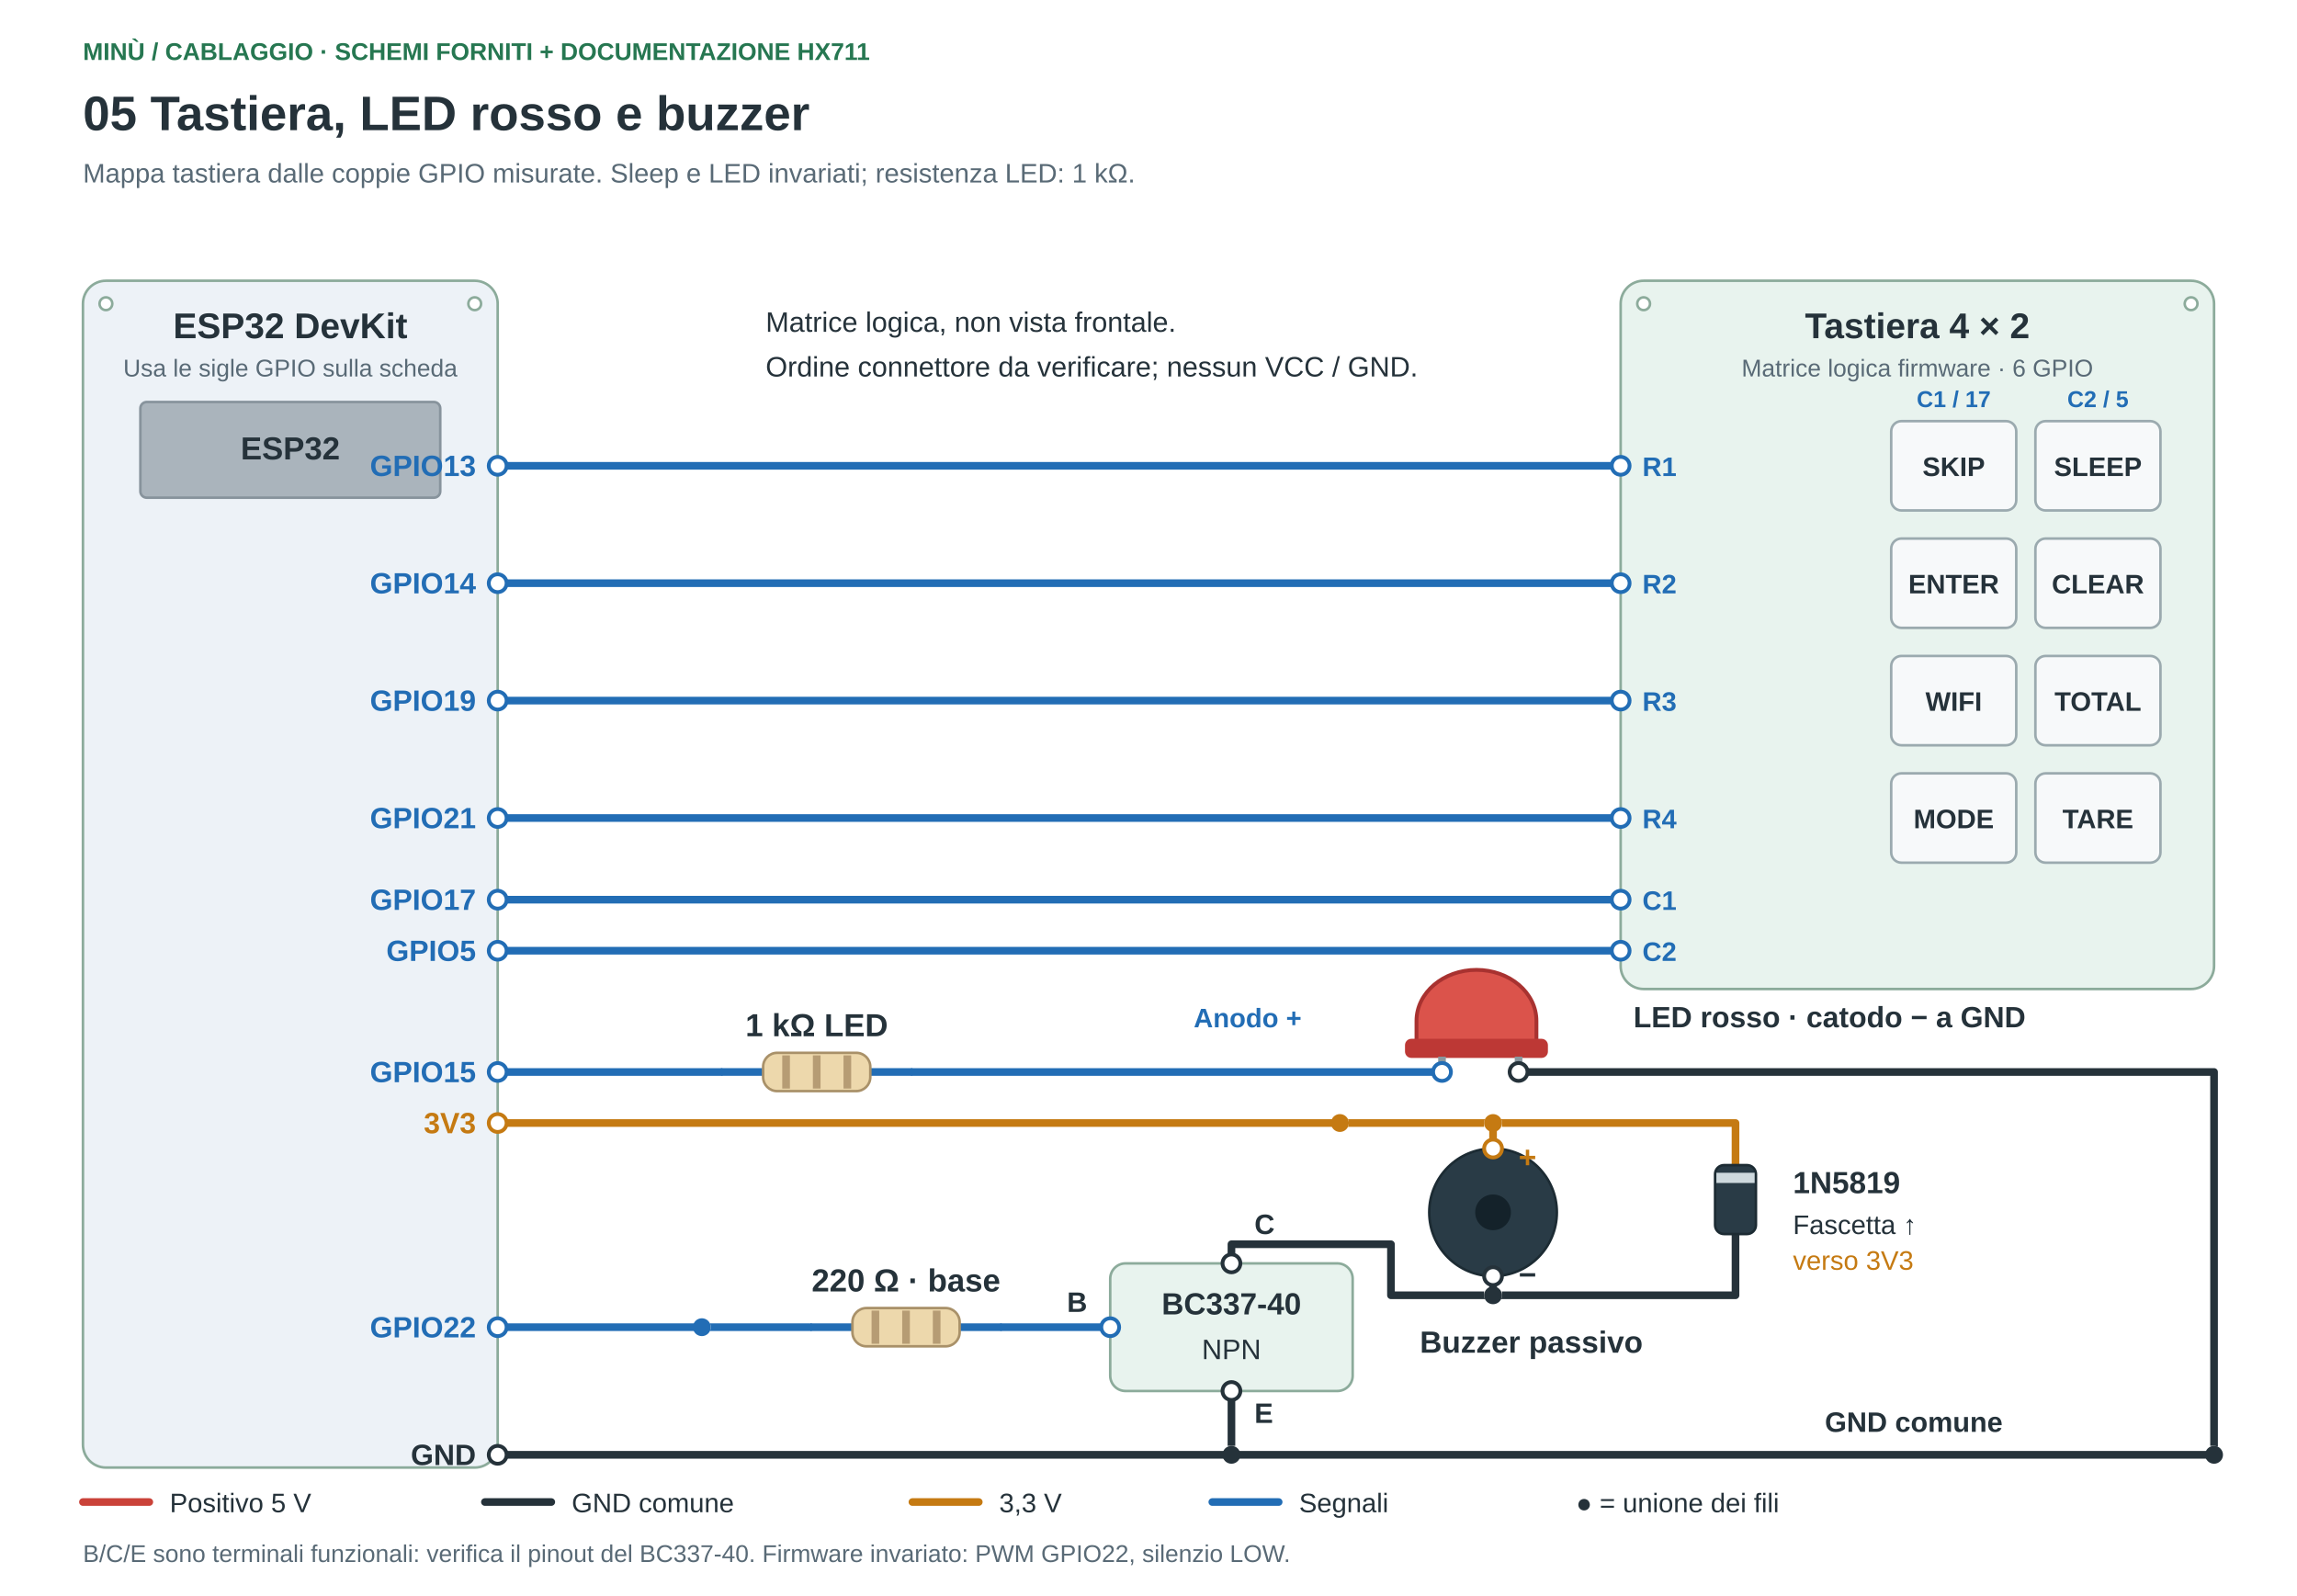
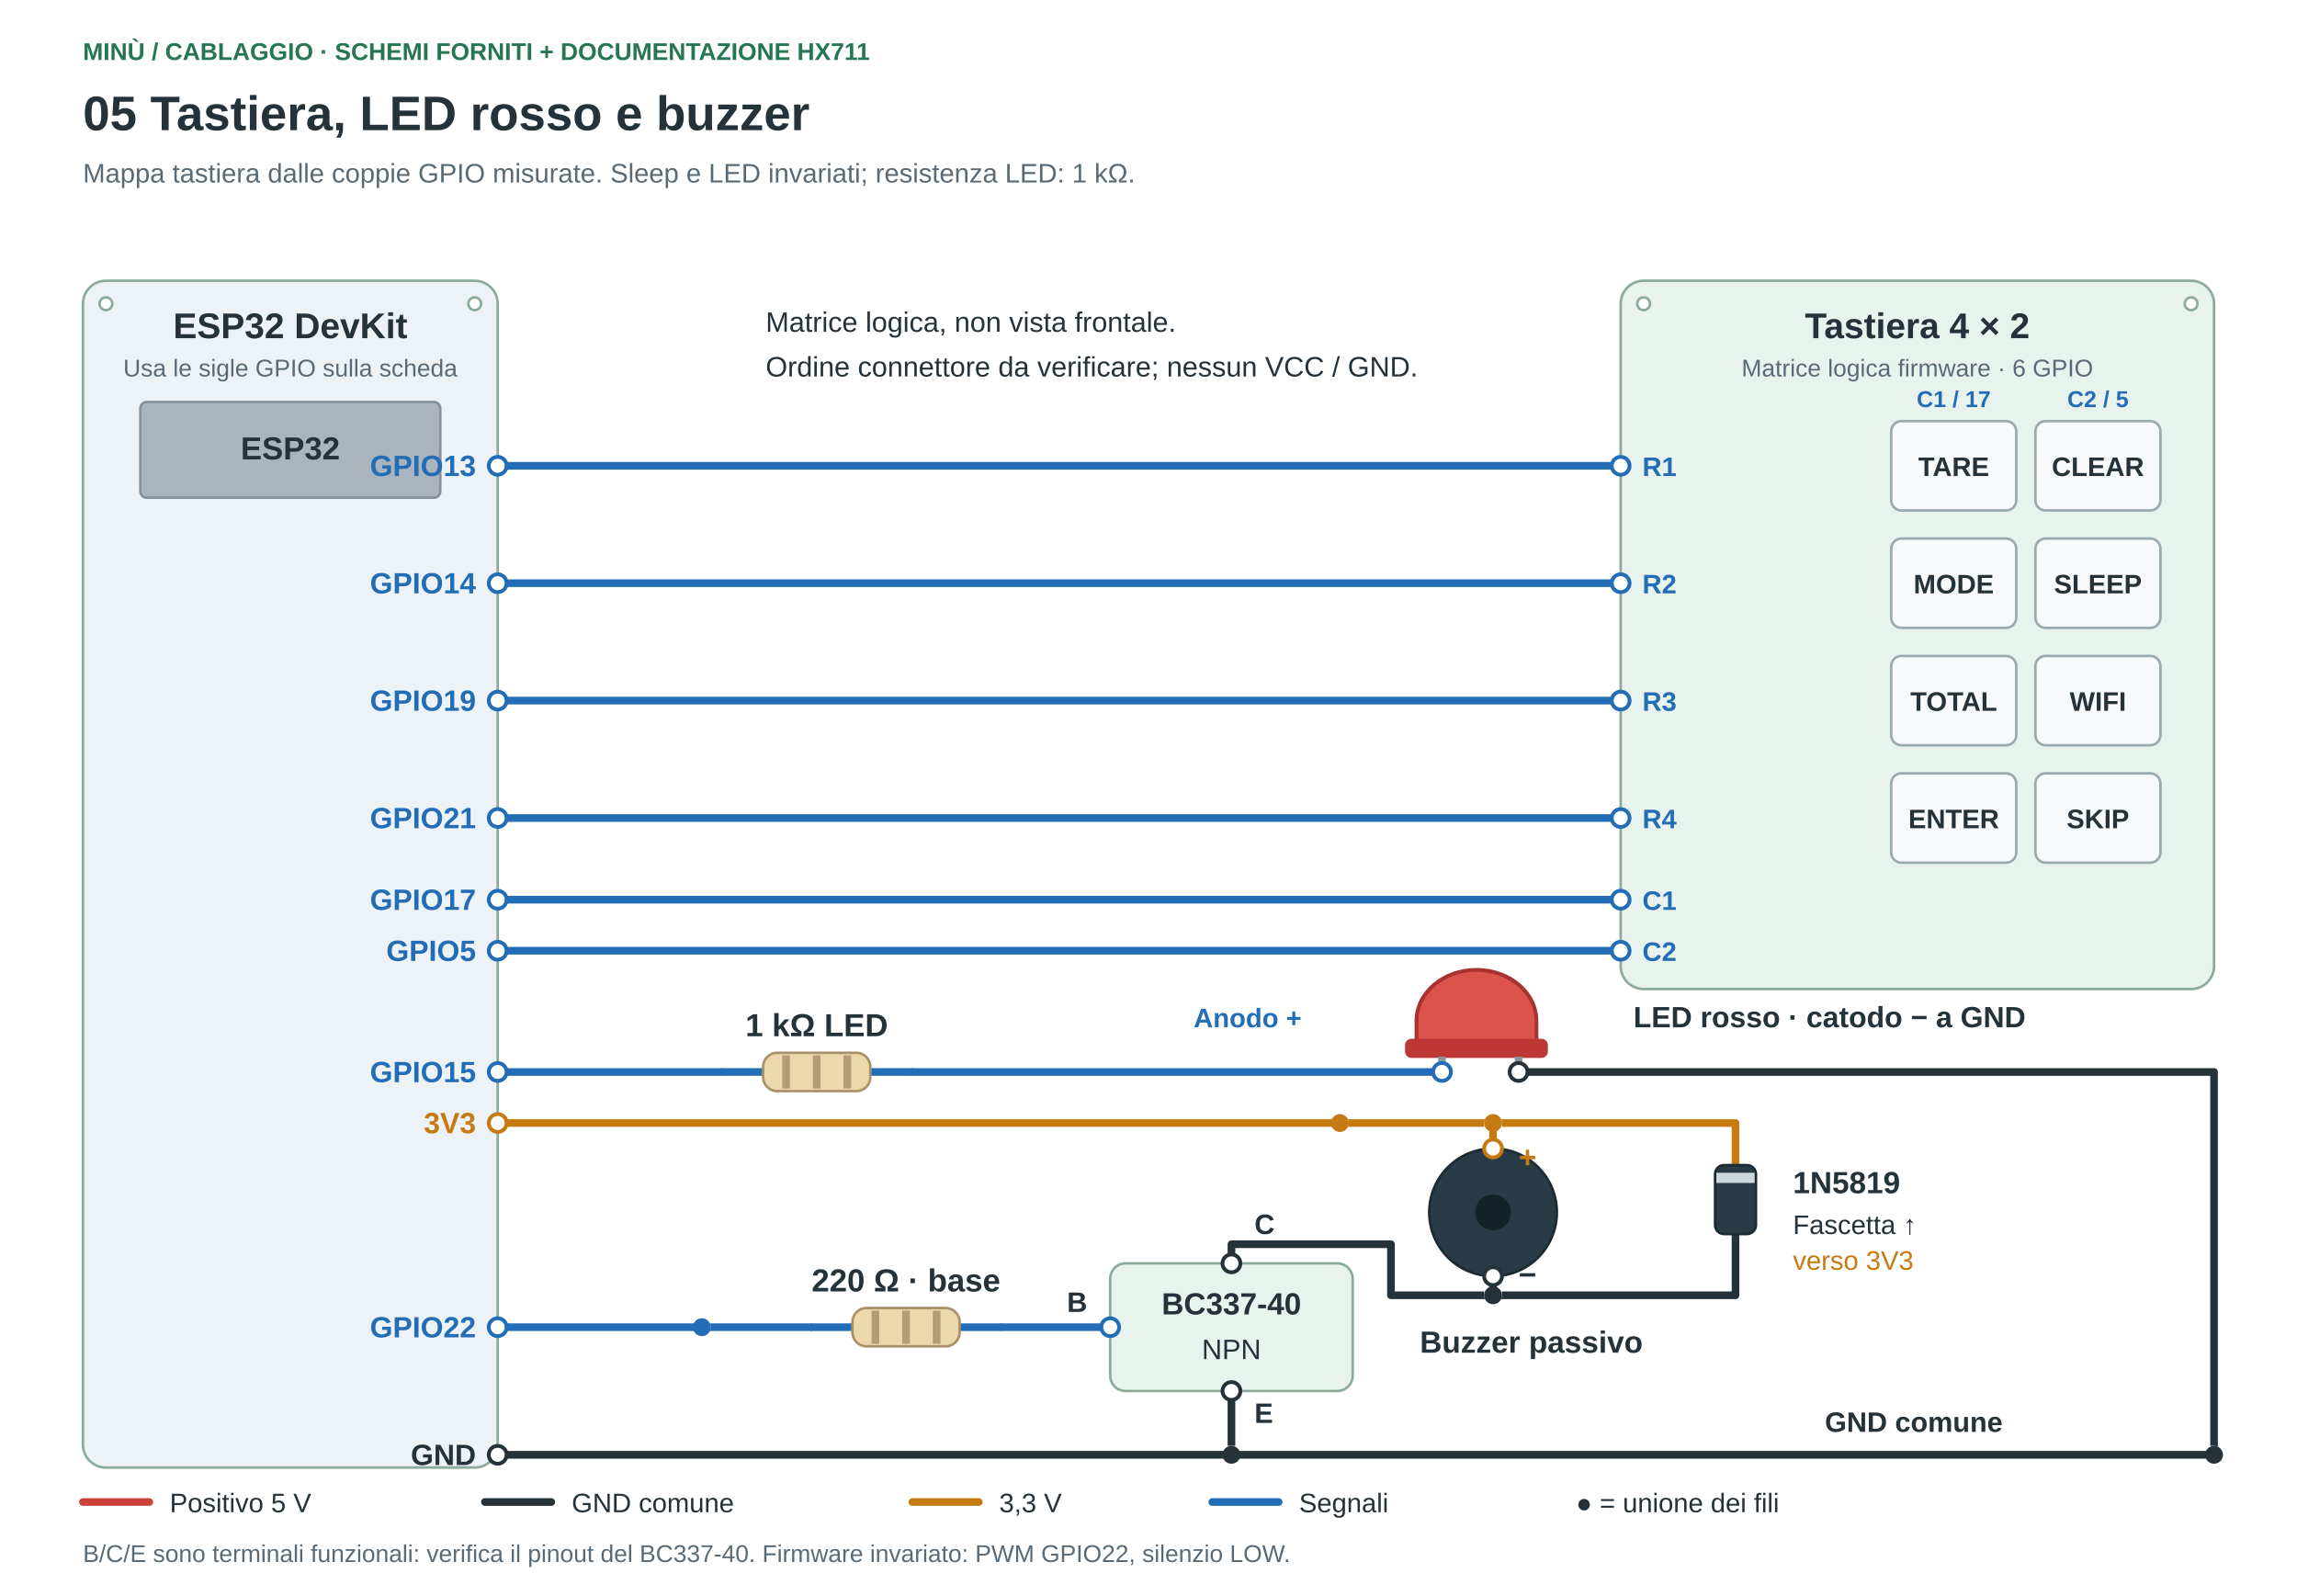
<svg xmlns="http://www.w3.org/2000/svg" width="1800" height="1250" viewBox="0 0 1800 1250" role="img">
  <rect x="0" y="0" width="1800" height="1250" rx="0" fill="#ffffff" stroke="#ffffff" stroke-width="2" />
  <polyline points="390,365 1270,365" fill="none" stroke="white" stroke-width="14" stroke-linejoin="round" stroke-linecap="round" />
  <polyline points="390,365 1270,365" fill="none" stroke="#226db5" stroke-width="6" stroke-linejoin="round" stroke-linecap="round" />
  <polyline points="390,457 1270,457" fill="none" stroke="white" stroke-width="14" stroke-linejoin="round" stroke-linecap="round" />
  <polyline points="390,457 1270,457" fill="none" stroke="#226db5" stroke-width="6" stroke-linejoin="round" stroke-linecap="round" />
  <polyline points="390,549 1270,549" fill="none" stroke="white" stroke-width="14" stroke-linejoin="round" stroke-linecap="round" />
  <polyline points="390,549 1270,549" fill="none" stroke="#226db5" stroke-width="6" stroke-linejoin="round" stroke-linecap="round" />
  <polyline points="390,641 1270,641" fill="none" stroke="white" stroke-width="14" stroke-linejoin="round" stroke-linecap="round" />
  <polyline points="390,641 1270,641" fill="none" stroke="#226db5" stroke-width="6" stroke-linejoin="round" stroke-linecap="round" />
  <polyline points="390,705 1270,705" fill="none" stroke="white" stroke-width="14" stroke-linejoin="round" stroke-linecap="round" />
  <polyline points="390,705 1270,705" fill="none" stroke="#226db5" stroke-width="6" stroke-linejoin="round" stroke-linecap="round" />
  <polyline points="390,745 1270,745" fill="none" stroke="white" stroke-width="14" stroke-linejoin="round" stroke-linecap="round" />
  <polyline points="390,745 1270,745" fill="none" stroke="#226db5" stroke-width="6" stroke-linejoin="round" stroke-linecap="round" />
  <polyline points="550,1040 635,1040" fill="none" stroke="white" stroke-width="14" stroke-linejoin="round" stroke-linecap="round" />
  <polyline points="550,1040 635,1040" fill="none" stroke="#226db5" stroke-width="6" stroke-linejoin="round" stroke-linecap="round" />
  <polyline points="785,1040 870,1040" fill="none" stroke="white" stroke-width="14" stroke-linejoin="round" stroke-linecap="round" />
  <polyline points="785,1040 870,1040" fill="none" stroke="#226db5" stroke-width="6" stroke-linejoin="round" stroke-linecap="round" />
  <polyline points="1050,880 1360,880 1360,913" fill="none" stroke="white" stroke-width="14" stroke-linejoin="round" stroke-linecap="round" />
  <polyline points="1050,880 1360,880 1360,913" fill="none" stroke="#c57a12" stroke-width="6" stroke-linejoin="round" stroke-linecap="round" />
  <polyline points="1170,880 1170,900" fill="none" stroke="white" stroke-width="14" stroke-linejoin="round" stroke-linecap="round" />
  <polyline points="1170,880 1170,900" fill="none" stroke="#c57a12" stroke-width="6" stroke-linejoin="round" stroke-linecap="round" />
  <polyline points="965,990 965,975 1090,975 1090,1015 1360,1015 1360,967" fill="none" stroke="white" stroke-width="14" stroke-linejoin="round" stroke-linecap="round" />
  <polyline points="965,990 965,975 1090,975 1090,1015 1360,1015 1360,967" fill="none" stroke="#25323a" stroke-width="6" stroke-linejoin="round" stroke-linecap="round" />
  <polyline points="1170,1000 1170,1015" fill="none" stroke="white" stroke-width="14" stroke-linejoin="round" stroke-linecap="round" />
  <polyline points="1170,1000 1170,1015" fill="none" stroke="#25323a" stroke-width="6" stroke-linejoin="round" stroke-linecap="round" />
  <polyline points="965,1090 965,1140" fill="none" stroke="white" stroke-width="14" stroke-linejoin="round" stroke-linecap="round" />
  <polyline points="965,1090 965,1140" fill="none" stroke="#25323a" stroke-width="6" stroke-linejoin="round" stroke-linecap="round" />
  <polyline points="390,1040 550,1040" fill="none" stroke="white" stroke-width="14" stroke-linejoin="round" stroke-linecap="round" />
  <polyline points="390,1040 550,1040" fill="none" stroke="#226db5" stroke-width="6" stroke-linejoin="round" stroke-linecap="round" />
  <polyline points="390,880 1050,880" fill="none" stroke="white" stroke-width="14" stroke-linejoin="round" stroke-linecap="round" />
  <polyline points="390,880 1050,880" fill="none" stroke="#c57a12" stroke-width="6" stroke-linejoin="round" stroke-linecap="round" />
  <polyline points="390,840 565,840" fill="none" stroke="white" stroke-width="14" stroke-linejoin="round" stroke-linecap="round" />
  <polyline points="390,840 565,840" fill="none" stroke="#226db5" stroke-width="6" stroke-linejoin="round" stroke-linecap="round" />
  <polyline points="715,840 1130,840" fill="none" stroke="white" stroke-width="14" stroke-linejoin="round" stroke-linecap="round" />
  <polyline points="715,840 1130,840" fill="none" stroke="#226db5" stroke-width="6" stroke-linejoin="round" stroke-linecap="round" />
  <polyline points="1190,840 1735,840 1735,1140" fill="none" stroke="white" stroke-width="14" stroke-linejoin="round" stroke-linecap="round" />
  <polyline points="1190,840 1735,840 1735,1140" fill="none" stroke="#25323a" stroke-width="6" stroke-linejoin="round" stroke-linecap="round" />
  <polyline points="390,1140 1735,1140" fill="none" stroke="white" stroke-width="14" stroke-linejoin="round" stroke-linecap="round" />
  <polyline points="390,1140 1735,1140" fill="none" stroke="#25323a" stroke-width="6" stroke-linejoin="round" stroke-linecap="round" />
  <polyline points="65,1177 117,1177" fill="none" stroke="white" stroke-width="14" stroke-linejoin="round" stroke-linecap="round" />
  <polyline points="65,1177 117,1177" fill="none" stroke="#ca4239" stroke-width="6" stroke-linejoin="round" stroke-linecap="round" />
  <polyline points="380,1177 432,1177" fill="none" stroke="white" stroke-width="14" stroke-linejoin="round" stroke-linecap="round" />
  <polyline points="380,1177 432,1177" fill="none" stroke="#25323a" stroke-width="6" stroke-linejoin="round" stroke-linecap="round" />
  <polyline points="715,1177 767,1177" fill="none" stroke="white" stroke-width="14" stroke-linejoin="round" stroke-linecap="round" />
  <polyline points="715,1177 767,1177" fill="none" stroke="#c57a12" stroke-width="6" stroke-linejoin="round" stroke-linecap="round" />
  <polyline points="950,1177 1002,1177" fill="none" stroke="white" stroke-width="14" stroke-linejoin="round" stroke-linecap="round" />
  <polyline points="950,1177 1002,1177" fill="none" stroke="#226db5" stroke-width="6" stroke-linejoin="round" stroke-linecap="round" />
  <text x="65" y="47" font-family="Arial,Helvetica,sans-serif" font-size="19" font-weight="700" fill="#267751" text-anchor="start">MINÙ / CABLAGGIO · SCHEMI FORNITI + DOCUMENTAZIONE HX711</text>
  <text x="65" y="102" font-family="Arial,Helvetica,sans-serif" font-size="38" font-weight="700" fill="#25323a" text-anchor="start">05   Tastiera, LED rosso e buzzer</text>
  <text x="65" y="143" font-family="Arial,Helvetica,sans-serif" font-size="21" font-weight="400" fill="#596a76" text-anchor="start">Mappa tastiera dalle coppie GPIO misurate. Sleep e LED invariati; resistenza LED: 1 kΩ.</text>
  <rect x="65" y="220" width="325" height="930" rx="18" fill="#edf2f7" stroke="#8cab9b" stroke-width="2" />
  <circle cx="83" cy="238" r="5" fill="#ffffff" stroke="#8cab9b" stroke-width="2" />
  <circle cx="372" cy="238" r="5" fill="#ffffff" stroke="#8cab9b" stroke-width="2" />
  <text x="227.5" y="265" font-family="Arial,Helvetica,sans-serif" font-size="28" font-weight="700" fill="#25323a" text-anchor="middle">ESP32 DevKit</text>
  <text x="227.5" y="295" font-family="Arial,Helvetica,sans-serif" font-size="19" font-weight="400" fill="#596a76" text-anchor="middle">Usa le sigle GPIO sulla scheda</text>
  <rect x="110" y="315" width="235" height="75" rx="5" fill="#aab4bc" stroke="#87939c" stroke-width="2" />
  <text x="227.5" y="360" font-family="Arial,Helvetica,sans-serif" font-size="25" font-weight="700" fill="#25323a" text-anchor="middle">ESP32</text>
  <rect x="1270" y="220" width="465" height="555" rx="18" fill="#e8f3ee" stroke="#8cab9b" stroke-width="2" />
  <circle cx="1288" cy="238" r="5" fill="#ffffff" stroke="#8cab9b" stroke-width="2" />
  <circle cx="1717" cy="238" r="5" fill="#ffffff" stroke="#8cab9b" stroke-width="2" />
  <text x="1502.5" y="265" font-family="Arial,Helvetica,sans-serif" font-size="28" font-weight="700" fill="#25323a" text-anchor="middle">Tastiera 4 × 2</text>
  <text x="1502.5" y="295" font-family="Arial,Helvetica,sans-serif" font-size="19" font-weight="400" fill="#596a76" text-anchor="middle">Matrice logica firmware · 6 GPIO</text>
  <text x="373" y="373" font-family="Arial,Helvetica,sans-serif" font-size="23" font-weight="700" fill="#226db5" text-anchor="end">GPIO13</text>
  <text x="1287" y="373" font-family="Arial,Helvetica,sans-serif" font-size="21" font-weight="700" fill="#226db5" text-anchor="start">R1</text>
  <text x="373" y="465" font-family="Arial,Helvetica,sans-serif" font-size="23" font-weight="700" fill="#226db5" text-anchor="end">GPIO14</text>
  <text x="1287" y="465" font-family="Arial,Helvetica,sans-serif" font-size="21" font-weight="700" fill="#226db5" text-anchor="start">R2</text>
  <text x="373" y="557" font-family="Arial,Helvetica,sans-serif" font-size="23" font-weight="700" fill="#226db5" text-anchor="end">GPIO19</text>
  <text x="1287" y="557" font-family="Arial,Helvetica,sans-serif" font-size="21" font-weight="700" fill="#226db5" text-anchor="start">R3</text>
  <text x="373" y="649" font-family="Arial,Helvetica,sans-serif" font-size="23" font-weight="700" fill="#226db5" text-anchor="end">GPIO21</text>
  <text x="1287" y="649" font-family="Arial,Helvetica,sans-serif" font-size="21" font-weight="700" fill="#226db5" text-anchor="start">R4</text>
  <text x="373" y="713" font-family="Arial,Helvetica,sans-serif" font-size="23" font-weight="700" fill="#226db5" text-anchor="end">GPIO17</text>
  <text x="1287" y="713" font-family="Arial,Helvetica,sans-serif" font-size="21" font-weight="700" fill="#226db5" text-anchor="start">C1</text>
  <text x="373" y="753" font-family="Arial,Helvetica,sans-serif" font-size="23" font-weight="700" fill="#226db5" text-anchor="end">GPIO5</text>
  <text x="1287" y="753" font-family="Arial,Helvetica,sans-serif" font-size="21" font-weight="700" fill="#226db5" text-anchor="start">C2</text>
  <text x="1531" y="319" font-family="Arial,Helvetica,sans-serif" font-size="18" font-weight="700" fill="#226db5" text-anchor="middle">C1 / 17</text>
  <text x="1644" y="319" font-family="Arial,Helvetica,sans-serif" font-size="18" font-weight="700" fill="#226db5" text-anchor="middle">C2 / 5</text>
  <rect x="1482" y="330" width="98" height="70" rx="8" fill="#f7f9fa" stroke="#9baaaf" stroke-width="2" />
-   <text x="1531" y="373" font-family="Arial,Helvetica,sans-serif" font-size="21" font-weight="700" fill="#25323a" text-anchor="middle">SKIP</text>
+   <text x="1531" y="373" font-family="Arial,Helvetica,sans-serif" font-size="21" font-weight="700" fill="#25323a" text-anchor="middle">TARE</text>
  <rect x="1595" y="330" width="98" height="70" rx="8" fill="#f7f9fa" stroke="#9baaaf" stroke-width="2" />
-   <text x="1644" y="373" font-family="Arial,Helvetica,sans-serif" font-size="21" font-weight="700" fill="#25323a" text-anchor="middle">SLEEP</text>
+   <text x="1644" y="373" font-family="Arial,Helvetica,sans-serif" font-size="21" font-weight="700" fill="#25323a" text-anchor="middle">CLEAR</text>
  <rect x="1482" y="422" width="98" height="70" rx="8" fill="#f7f9fa" stroke="#9baaaf" stroke-width="2" />
-   <text x="1531" y="465" font-family="Arial,Helvetica,sans-serif" font-size="21" font-weight="700" fill="#25323a" text-anchor="middle">ENTER</text>
+   <text x="1531" y="465" font-family="Arial,Helvetica,sans-serif" font-size="21" font-weight="700" fill="#25323a" text-anchor="middle">MODE</text>
  <rect x="1595" y="422" width="98" height="70" rx="8" fill="#f7f9fa" stroke="#9baaaf" stroke-width="2" />
-   <text x="1644" y="465" font-family="Arial,Helvetica,sans-serif" font-size="21" font-weight="700" fill="#25323a" text-anchor="middle">CLEAR</text>
+   <text x="1644" y="465" font-family="Arial,Helvetica,sans-serif" font-size="21" font-weight="700" fill="#25323a" text-anchor="middle">SLEEP</text>
  <rect x="1482" y="514" width="98" height="70" rx="8" fill="#f7f9fa" stroke="#9baaaf" stroke-width="2" />
-   <text x="1531" y="557" font-family="Arial,Helvetica,sans-serif" font-size="21" font-weight="700" fill="#25323a" text-anchor="middle">WIFI</text>
+   <text x="1531" y="557" font-family="Arial,Helvetica,sans-serif" font-size="21" font-weight="700" fill="#25323a" text-anchor="middle">TOTAL</text>
  <rect x="1595" y="514" width="98" height="70" rx="8" fill="#f7f9fa" stroke="#9baaaf" stroke-width="2" />
-   <text x="1644" y="557" font-family="Arial,Helvetica,sans-serif" font-size="21" font-weight="700" fill="#25323a" text-anchor="middle">TOTAL</text>
+   <text x="1644" y="557" font-family="Arial,Helvetica,sans-serif" font-size="21" font-weight="700" fill="#25323a" text-anchor="middle">WIFI</text>
  <rect x="1482" y="606" width="98" height="70" rx="8" fill="#f7f9fa" stroke="#9baaaf" stroke-width="2" />
-   <text x="1531" y="649" font-family="Arial,Helvetica,sans-serif" font-size="21" font-weight="700" fill="#25323a" text-anchor="middle">MODE</text>
+   <text x="1531" y="649" font-family="Arial,Helvetica,sans-serif" font-size="21" font-weight="700" fill="#25323a" text-anchor="middle">ENTER</text>
  <rect x="1595" y="606" width="98" height="70" rx="8" fill="#f7f9fa" stroke="#9baaaf" stroke-width="2" />
-   <text x="1644" y="649" font-family="Arial,Helvetica,sans-serif" font-size="21" font-weight="700" fill="#25323a" text-anchor="middle">TARE</text>
+   <text x="1644" y="649" font-family="Arial,Helvetica,sans-serif" font-size="21" font-weight="700" fill="#25323a" text-anchor="middle">SKIP</text>
  <text x="600" y="260" font-family="Arial,Helvetica,sans-serif" font-size="22" font-weight="400" fill="#25323a" text-anchor="start">Matrice logica, non vista frontale.</text>
  <text x="600" y="295" font-family="Arial,Helvetica,sans-serif" font-size="22" font-weight="400" fill="#25323a" text-anchor="start">Ordine connettore da verificare; nessun VCC / GND.</text>
  <g transform="translate(710 1040)">
    <path d="M-75 0H-42 M42 0H75" stroke="#226db5" stroke-width="6" />
    <rect x="-42" y="-15" width="84" height="30" rx="11" fill="#edd8ac" stroke="#a99169" stroke-width="2" />
    <path d="M-24 -13V13 M0 -13V13 M24 -13V13" stroke="#b69c74" stroke-width="6" />
  </g>
  <text x="710" y="1012" font-family="Arial,Helvetica,sans-serif" font-size="25" font-weight="700" fill="#25323a" text-anchor="middle">220 Ω · base</text>
  <rect x="870" y="990" width="190" height="100" rx="12" fill="#e8f3ee" stroke="#8cab9b" stroke-width="2" />
  <text x="965" y="1030" font-family="Arial,Helvetica,sans-serif" font-size="24" font-weight="700" fill="#25323a" text-anchor="middle">BC337-40</text>
  <text x="965" y="1065" font-family="Arial,Helvetica,sans-serif" font-size="22" font-weight="400" fill="#25323a" text-anchor="middle">NPN</text>
  <text x="852" y="1028" font-family="Arial,Helvetica,sans-serif" font-size="22" font-weight="700" fill="#25323a" text-anchor="end">B</text>
  <text x="983" y="967" font-family="Arial,Helvetica,sans-serif" font-size="22" font-weight="700" fill="#25323a" text-anchor="start">C</text>
  <text x="983" y="1115" font-family="Arial,Helvetica,sans-serif" font-size="22" font-weight="700" fill="#25323a" text-anchor="start">E</text>
  <circle cx="1170" cy="950" r="50" fill="#293b46" stroke="#1c2b33" stroke-width="2" />
  <circle cx="1170" cy="950" r="13" fill="#14222a" stroke="#14222a" stroke-width="2" />
  <text x="1190" y="915" font-family="Arial,Helvetica,sans-serif" font-size="24" font-weight="700" fill="#c57a12" text-anchor="start">+</text>
  <text x="1190" y="1007" font-family="Arial,Helvetica,sans-serif" font-size="24" font-weight="700" fill="#25323a" text-anchor="start">−</text>
  <text x="1200" y="1060" font-family="Arial,Helvetica,sans-serif" font-size="24" font-weight="700" fill="#25323a" text-anchor="middle">Buzzer passivo</text>
  <rect x="1344" y="913" width="32" height="54" rx="7" fill="#293b46" stroke="#1c2b33" stroke-width="2" />
  <rect x="1346" y="920" width="28" height="6" rx="0" fill="#ced9de" stroke="#ced9de" stroke-width="2" />
  <text x="1405" y="935" font-family="Arial,Helvetica,sans-serif" font-size="24" font-weight="700" fill="#25323a" text-anchor="start">1N5819</text>
  <text x="1405" y="967" font-family="Arial,Helvetica,sans-serif" font-size="21" font-weight="400" fill="#25323a" text-anchor="start">Fascetta ↑</text>
  <text x="1405" y="995" font-family="Arial,Helvetica,sans-serif" font-size="21" font-weight="400" fill="#c57a12" text-anchor="start">verso 3V3</text>
  <text x="373" y="1048" font-family="Arial,Helvetica,sans-serif" font-size="23" font-weight="700" fill="#226db5" text-anchor="end">GPIO22</text>
  <text x="373" y="888" font-family="Arial,Helvetica,sans-serif" font-size="23" font-weight="700" fill="#c57a12" text-anchor="end">3V3</text>
  <text x="373" y="848" font-family="Arial,Helvetica,sans-serif" font-size="23" font-weight="700" fill="#226db5" text-anchor="end">GPIO15</text>
  <g transform="translate(640 840)">
    <path d="M-75 0H-42 M42 0H75" stroke="#226db5" stroke-width="6" />
    <rect x="-42" y="-15" width="84" height="30" rx="11" fill="#edd8ac" stroke="#a99169" stroke-width="2" />
    <path d="M-24 -13V13 M0 -13V13 M24 -13V13" stroke="#b69c74" stroke-width="6" />
  </g>
  <text x="640" y="812" font-family="Arial,Helvetica,sans-serif" font-size="25" font-weight="700" fill="#25323a" text-anchor="middle">1 kΩ LED</text>
  <path d="M1110 821V800 A47 40 0 0 1 1204 800V821Z" fill="#db534b" stroke="#a83230" stroke-width="3" />
  <rect x="1102" y="815" width="110" height="13" rx="4" fill="#bd3835" stroke="#bd3835" stroke-width="2" />
  <path d="M1130 828V840 M1190 828V840" stroke="#8a979f" stroke-width="6" />
  <text x="1020" y="805" font-family="Arial,Helvetica,sans-serif" font-size="21" font-weight="700" fill="#226db5" text-anchor="end">Anodo +</text>
  <text x="1280" y="805" font-family="Arial,Helvetica,sans-serif" font-size="23" font-weight="700" fill="#25323a" text-anchor="start">LED rosso · catodo − a GND</text>
  <text x="373" y="1148" font-family="Arial,Helvetica,sans-serif" font-size="23" font-weight="700" fill="#25323a" text-anchor="end">GND</text>
  <text x="1430" y="1122" font-family="Arial,Helvetica,sans-serif" font-size="22" font-weight="700" fill="#25323a" text-anchor="start">GND comune</text>
  <text x="133" y="1185" font-family="Arial,Helvetica,sans-serif" font-size="21" font-weight="400" fill="#25323a" text-anchor="start">Positivo 5 V</text>
  <text x="448" y="1185" font-family="Arial,Helvetica,sans-serif" font-size="21" font-weight="400" fill="#25323a" text-anchor="start">GND comune</text>
  <text x="783" y="1185" font-family="Arial,Helvetica,sans-serif" font-size="21" font-weight="400" fill="#25323a" text-anchor="start">3,3 V</text>
  <text x="1018" y="1185" font-family="Arial,Helvetica,sans-serif" font-size="21" font-weight="400" fill="#25323a" text-anchor="start">Segnali</text>
  <text x="1235" y="1185" font-family="Arial,Helvetica,sans-serif" font-size="21" font-weight="400" fill="#25323a" text-anchor="start">● = unione dei fili</text>
  <text x="65" y="1224" font-family="Arial,Helvetica,sans-serif" font-size="19" font-weight="400" fill="#596a76" text-anchor="start">B/C/E sono terminali funzionali: verifica il pinout del BC337-40. Firmware invariato: PWM GPIO22, silenzio LOW.</text>
  <circle cx="390" cy="365" r="7" fill="white" stroke="#226db5" stroke-width="3" />
  <circle cx="1270" cy="365" r="7" fill="white" stroke="#226db5" stroke-width="3" />
  <circle cx="390" cy="457" r="7" fill="white" stroke="#226db5" stroke-width="3" />
  <circle cx="1270" cy="457" r="7" fill="white" stroke="#226db5" stroke-width="3" />
  <circle cx="390" cy="549" r="7" fill="white" stroke="#226db5" stroke-width="3" />
  <circle cx="1270" cy="549" r="7" fill="white" stroke="#226db5" stroke-width="3" />
  <circle cx="390" cy="641" r="7" fill="white" stroke="#226db5" stroke-width="3" />
  <circle cx="1270" cy="641" r="7" fill="white" stroke="#226db5" stroke-width="3" />
  <circle cx="390" cy="705" r="7" fill="white" stroke="#226db5" stroke-width="3" />
  <circle cx="1270" cy="705" r="7" fill="white" stroke="#226db5" stroke-width="3" />
  <circle cx="390" cy="745" r="7" fill="white" stroke="#226db5" stroke-width="3" />
  <circle cx="1270" cy="745" r="7" fill="white" stroke="#226db5" stroke-width="3" />
  <circle cx="870" cy="1040" r="7" fill="white" stroke="#226db5" stroke-width="3" />
  <circle cx="965" cy="990" r="7" fill="white" stroke="#25323a" stroke-width="3" />
  <circle cx="965" cy="1090" r="7" fill="white" stroke="#25323a" stroke-width="3" />
  <circle cx="1170" cy="900" r="7" fill="white" stroke="#c57a12" stroke-width="3" />
  <circle cx="1170" cy="1000" r="7" fill="white" stroke="#25323a" stroke-width="3" />
  <circle cx="550" cy="1040" r="7" fill="#226db5" />
  <circle cx="1170" cy="880" r="7" fill="#c57a12" />
  <circle cx="1170" cy="1015" r="7" fill="#25323a" />
  <circle cx="390" cy="1040" r="7" fill="white" stroke="#226db5" stroke-width="3" />
  <circle cx="390" cy="880" r="7" fill="white" stroke="#c57a12" stroke-width="3" />
  <circle cx="1050" cy="880" r="7" fill="#c57a12" />
  <circle cx="390" cy="840" r="7" fill="white" stroke="#226db5" stroke-width="3" />
  <circle cx="1130" cy="840" r="7" fill="white" stroke="#226db5" stroke-width="3" />
  <circle cx="1190" cy="840" r="7" fill="white" stroke="#25323a" stroke-width="3" />
  <circle cx="390" cy="1140" r="7" fill="white" stroke="#25323a" stroke-width="3" />
  <circle cx="965" cy="1140" r="7" fill="#25323a" />
  <circle cx="1735" cy="1140" r="7" fill="#25323a" />
</svg>
